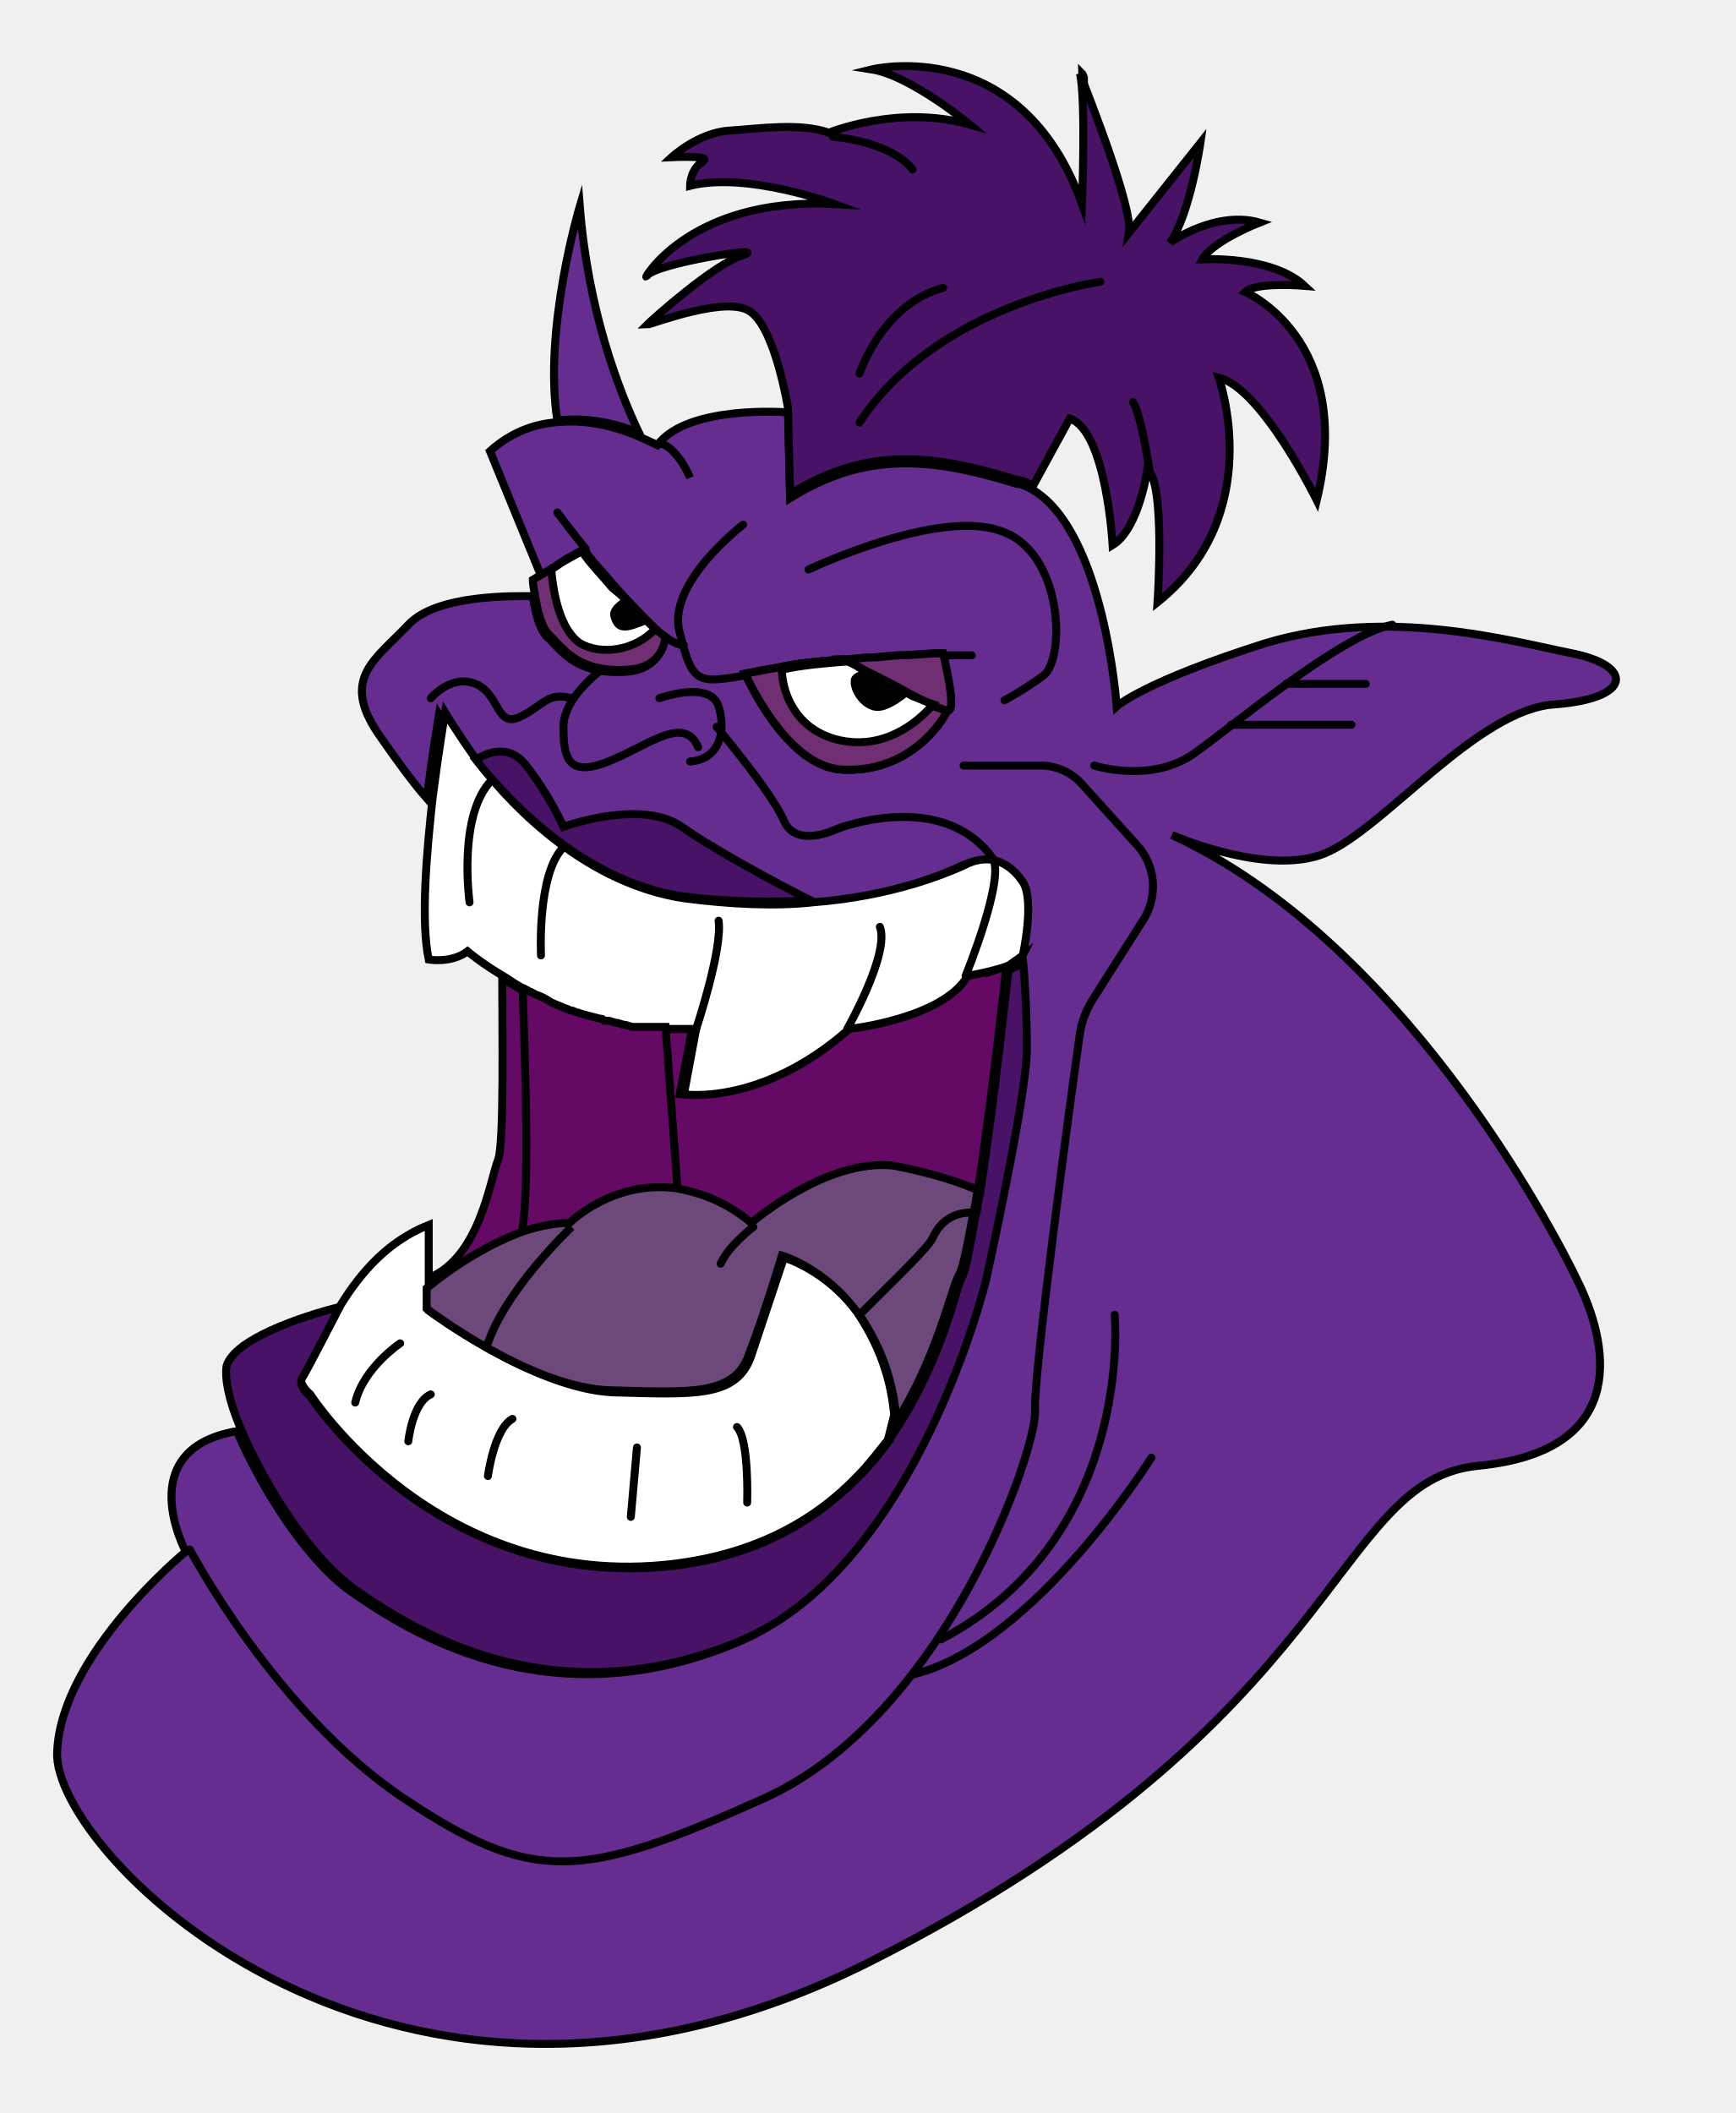
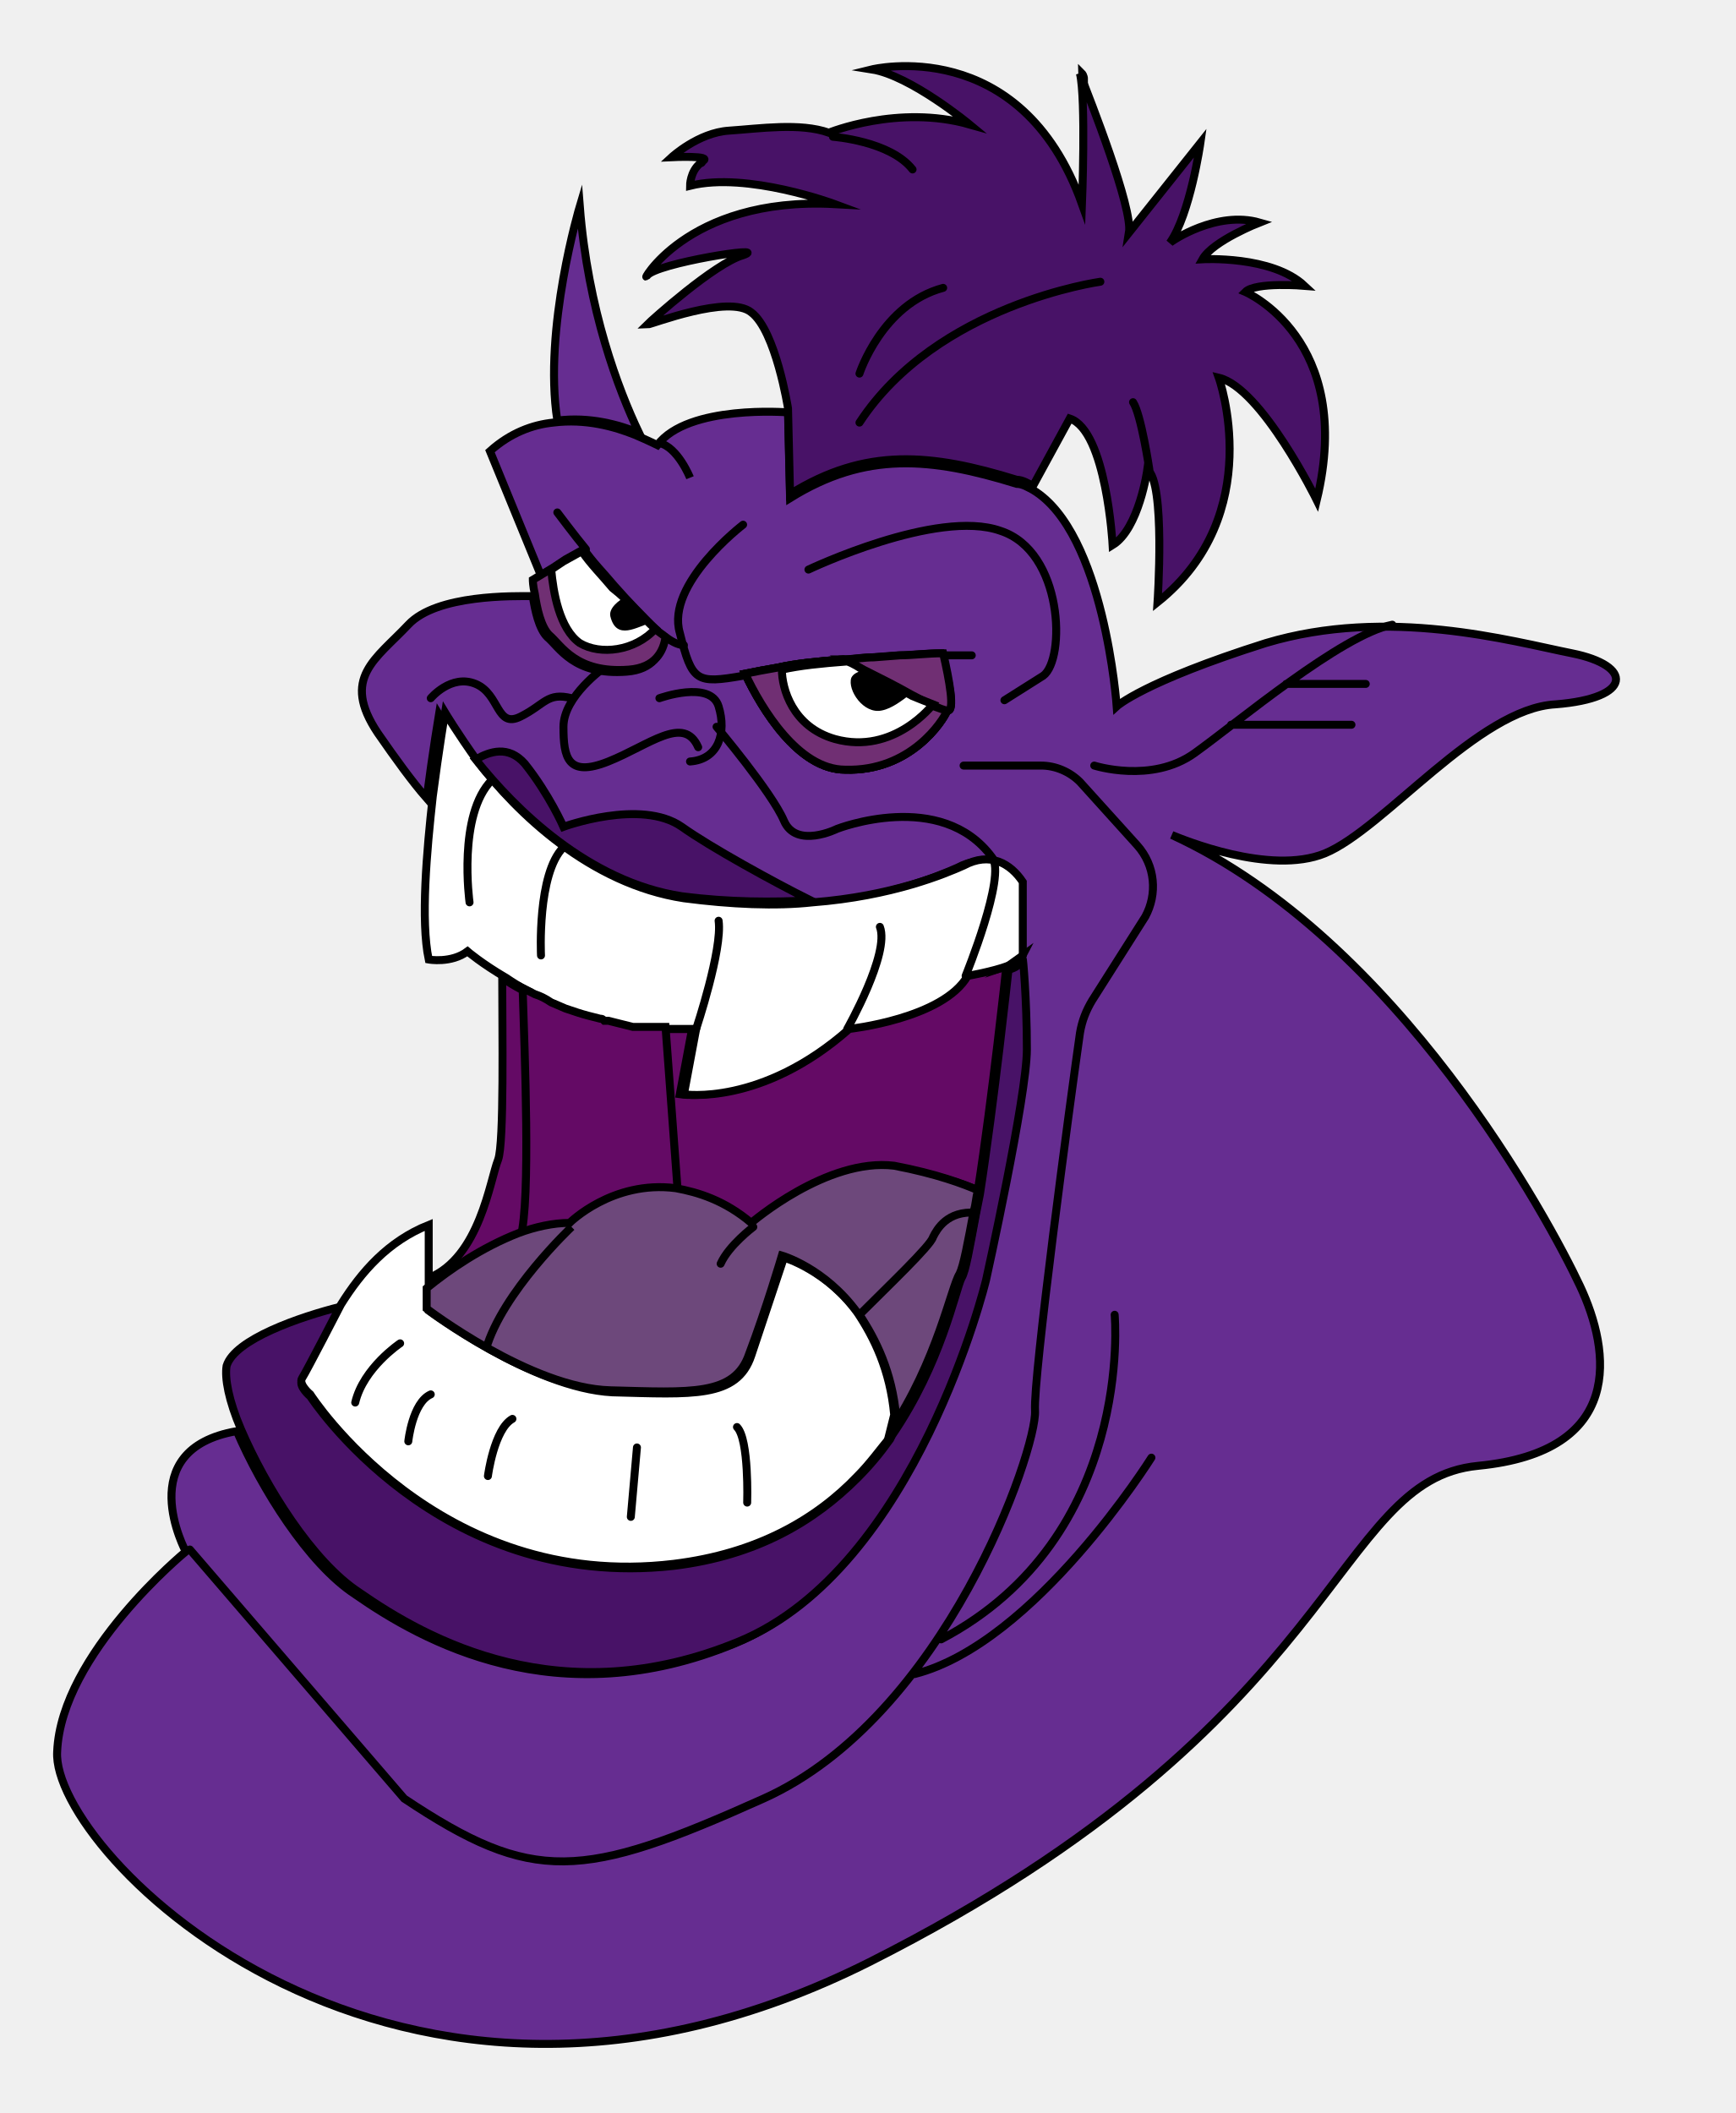
- <svg xmlns="http://www.w3.org/2000/svg" version="1.1" id="Layer_1" x="0px" y="0px" viewBox="0 0 85 103.5" style="enable-background:new 0 0 85 103.5;" xml:space="preserve">
-   <style type="text/css">
- 	.st0{fill:#662D91;stroke:#000000;stroke-width:0.39;stroke-miterlimit:10;}
- 	.st1{fill:none;stroke:#000000;stroke-width:0.39;stroke-miterlimit:10;}
- 	.st2{fill:#640A65;stroke:#000000;stroke-width:0.39;stroke-miterlimit:10;}
- 	.st3{fill:#FFFFFF;stroke:#000000;stroke-width:0.39;stroke-miterlimit:10;}
- 	.st4{fill:#481267;stroke:#000000;stroke-width:0.39;stroke-miterlimit:10;}
- 	.st5{fill:none;stroke:#000000;stroke-width:0.39;stroke-linecap:round;stroke-miterlimit:10;}
- 	.st6{fill:#702F73;stroke:#000000;stroke-width:0.39;stroke-miterlimit:10;}
- 	.st7{fill:#6D487B;stroke:#000000;stroke-width:0.39;stroke-miterlimit:10;}
- </style>
-   <path class="st0" d="M64.9,41.8c2.9-1.2,7.5-7.1,11.3-7.3c3.8-0.3,3.8-1.9,0.8-2.5c-3-0.6-9-2.3-15-0.5c-6,1.9-7.3,3.1-7.3,3.1  s-0.6-8.5-4.1-10.6c-0.2-0.1-0.5-0.3-0.8-0.3c-4.2-1.3-7.4-1.6-11.1,0.7l-0.1-4.2c0,0-4.9-0.4-6.4,1.6c0,0-0.4-0.2-1.1-0.5  c-1-0.4-2.4-0.8-4-0.6c-1,0.1-2.1,0.5-3.1,1.4l2.5,6.1l0.5-0.3l0.6-0.4l0.9-0.5c0.4,0.6,1,1.2,1.5,1.8c0.2,0.2,0.3,0.4,0.5,0.5  c0.4,0.5,0.8,0.9,1.2,1.3c0.1,0.1,0.2,0.2,0.3,0.3c0.2,0.2,0.3,0.3,0.5,0.4c-0.1,0.7-0.5,1.5-1.8,1.6c-2.6,0.2-3.3-1.2-3.9-1.7  c-0.4-0.4-0.6-1.3-0.7-2c-0.9,0-4.7-0.1-6.1,1.4c-1.6,1.7-3.3,2.6-1.5,5.3c0.9,1.3,1.7,2.4,2.4,3.2c0.3-2.3,0.6-4.1,0.6-4.1  s0.6,1,1.6,2.4c1.9,2.5,5.5,6,10.1,6.7c2.3,0.3,4.5,0.4,6.3,0.2c3.9-0.3,6.5-1.4,7.4-1.8c1.3-0.7,2.3-0.1,2.9,0.8s0,3.6,0,3.6  s0.3,2.1,0.3,4.6c0,2.3-2,11.3-2,11.3s-3.4,14.1-12.1,17.7c-8.7,3.6-15.3-0.1-18.6-2.4c-2.3-1.5-4.6-5.2-5.8-8  c-5.2,0.9-2.5,5.9-2.5,5.9s-6.1,5-6.3,9.8c-0.3,4.9,16.5,22,39.8,10.3C66,84.3,65.2,72.5,72.4,71.8c7.2-0.7,6.5-5.6,5-8.8  c-1.5-3.2-8.9-17-20-22.1C57.9,41.1,62.2,42.9,64.9,41.8z M46.4,34.8c-0.2,0.5-1.8,3-5,2.9c-2.3,0-4.1-3-4.9-4.7  c0.5-0.1,1-0.2,1.6-0.3c0.9-0.2,1.9-0.3,3.2-0.4c0.4,0,0.9-0.1,1.4-0.1c0.4,0,0.9-0.1,1.3-0.1c0.6,0,1.3-0.1,2.1-0.1  C46.5,33.3,46.8,34.9,46.4,34.8z" />
-   <path class="st1" d="M46.4,34.8c-0.2,0.5-1.8,3-5,2.9c-2.3,0-4.1-3-4.9-4.7c0.5-0.1,1-0.2,1.6-0.3c0.9-0.2,1.9-0.3,3.2-0.4  c0.3,0.1,0.6,0.3,0.9,0.5c0.8,0.4,1.6,0.8,2.3,1.2c0.4,0.2,0.7,0.4,1,0.5l0,0C46,34.7,46.3,34.8,46.4,34.8z" />
-   <path class="st2" d="M49.3,47.3c0,0-0.7,6.5-1.4,11c-0.7-0.3-2.1-0.8-4.1-1.1c-3.3-0.4-7,2.8-7,2.8c-1.3-1.1-2.5-1.5-3.7-1.7  C30.2,58,28,60.1,28,60.1c-0.8,0-1.7,0.2-2.5,0.5c-1.7,0.6-3.4,1.8-4.5,2.7v-0.7c2.5-1,3-4.8,3.4-5.8c0.3-0.8,0.2-6.4,0.2-8.9  c0.3,0.2,0.6,0.4,1,0.6c0.1,0,0.1,0.1,0.2,0.1c0.1,0.1,0.3,0.1,0.4,0.2c0.3,0.1,0.5,0.2,0.8,0.4c0.2,0.1,0.5,0.2,0.7,0.3  c0.1,0,0.2,0.1,0.3,0.1c0.1,0,0.2,0.1,0.3,0.1c0.3,0.1,0.7,0.2,1.1,0.3c0.1,0,0.1,0,0.2,0.1c0.1,0,0.1,0,0.2,0  c0.1,0,0.3,0.1,0.4,0.1c0.1,0,0.3,0.1,0.4,0.1c0.1,0,0.3,0.1,0.4,0.1c0.1,0,0.2,0,0.3,0c0.1,0,0.2,0,0.3,0c0.1,0,0.2,0,0.4,0  c0.1,0,0.2,0,0.3,0c0.1,0,0.2,0,0.3,0c0.4,0,0.9,0,1.3,0l-0.6,3.2c0,0,3.7,0.6,8.1-3.2c0,0,4.5-0.5,5.8-2.6  C47.3,47.8,48.5,47.6,49.3,47.3z" />
-   <path class="st3" d="M50.1,46.8c-0.1,0.2-0.4,0.4-0.7,0.5c-0.8,0.3-2,0.5-2,0.5c-1.2,2.1-5.8,2.6-5.8,2.6c-4.3,3.8-8.1,3.2-8.1,3.2  l0.6-3.2c-0.4,0-0.9,0-1.3,0c-0.1,0-0.2,0-0.3,0c-0.1,0-0.2,0-0.3,0c-0.1,0-0.2,0-0.4,0c-0.1,0-0.2,0-0.3,0c-0.1,0-0.2,0-0.3,0  c-0.1,0-0.3-0.1-0.4-0.1c-0.1,0-0.3-0.1-0.4-0.1c-0.1,0-0.3-0.1-0.4-0.1c-0.1,0-0.1,0-0.2,0c-0.1,0-0.1,0-0.2-0.1  c-0.4-0.1-0.7-0.2-1.1-0.3c-0.1,0-0.2-0.1-0.3-0.1c-0.1,0-0.2-0.1-0.3-0.1c-0.3-0.1-0.5-0.2-0.7-0.3c-0.3-0.1-0.6-0.2-0.8-0.4  c-0.2-0.1-0.3-0.1-0.4-0.2c-0.1,0-0.1-0.1-0.2-0.1c-0.4-0.2-0.7-0.4-1-0.6c-1.2-0.7-1.9-1.3-1.9-1.3c-0.8,0.6-1.9,0.4-1.9,0.4  c-0.4-1.9-0.1-5.3,0.2-8c0.3-2.3,0.6-4.1,0.6-4.1s0.6,1,1.6,2.4c1.9,2.5,5.5,6,10.1,6.7c2.3,0.3,4.5,0.4,6.3,0.2  c3.9-0.3,6.5-1.4,7.4-1.8c1.3-0.7,2.3-0.1,2.9,0.8S50.1,46.8,50.1,46.8z" />
-   <path class="st4" d="M50.3,51.4c0,2.3-2,11.3-2,11.3s-3.4,14.1-12.1,17.7c-8.7,3.6-15.3-0.1-18.6-2.4c-2.3-1.5-4.6-5.2-5.8-8  c-0.6-1.4-0.8-2.5-0.7-3.1c0.4-1.3,3.6-2.4,5.6-2.9c0,0-1.7,3.3-1.9,3.6c-0.2,0.3,0.4,0.8,0.4,0.8s6.2,9.6,17.8,8.3  c4.1-0.5,6.9-2.2,9-4.3c0.6-0.6,1.1-1.2,1.6-1.9c0-0.1,0.1-0.1,0.1-0.2v0c2.4-3.5,3.1-7.1,3.4-7.7c0.2-0.3,0.4-1.5,0.7-3.1  c0.1-0.3,0.1-0.7,0.2-1c0.7-4.5,1.4-11,1.4-11c0.4-0.1,0.6-0.3,0.7-0.5C50.1,46.8,50.3,48.9,50.3,51.4z" />
-   <path class="st1" d="M50.1,46.8c-0.1,0.2-0.4,0.4-0.7,0.5L50.1,46.8z" />
-   <path class="st0" d="M31.3,21.2c-1-0.4-2.4-0.8-4-0.6c-0.7-4.5,1.1-10.5,1.1-10.5C28.8,15.2,30.3,19.1,31.3,21.2z" />
-   <path class="st1" d="M33.8,23.4c0,0-0.6-1.5-1.5-1.7" />
-   <path class="st3" d="M43.9,69.4l-0.2,0.8v0c0,0.1-0.1,0.1-0.1,0.2c-0.5,0.6-1,1.3-1.6,1.9c-2,2.1-4.9,3.8-9,4.3  c-11.6,1.4-17.8-8.3-17.8-8.3s-0.6-0.5-0.4-0.8c0.2-0.3,1.9-3.6,1.9-3.6c1-1.6,2.3-3.1,4.3-3.9v4.2c0,0,5.1,3.8,9,4  c3.9,0.1,6.1,0.3,6.8-1.8c0.7-2.1,1.6-4.8,1.6-4.8s2.1,0.6,3.7,2.8C42.9,65.5,43.7,67.2,43.9,69.4z" />
-   <path class="st5" d="M47.2,37.5h3.8c0.7,0,1.4,0.3,1.9,0.8l2.8,3.1c0.9,1,1,2.4,0.4,3.5L53.5,49c-0.3,0.5-0.5,1-0.6,1.6  c-0.5,3.5-2.3,16.9-2.2,18.5c0.1,1.9-4.4,15-13.3,19s-11.3,4.2-17.6,0S9.3,75.9,9.3,75.9" />
-   <path class="st5" d="M54.6,64.4c0,0,1,10.9-8.5,15.9" />
-   <path class="st5" d="M56.4,71.4c0,0-5.7,9.1-11.6,10.6" />
-   <path class="st5" d="M53.6,37.5c0,0,2.8,0.9,4.9-0.6s7.2-5.8,9.7-6.3" />
-   <line class="st5" x1="66.9" y1="33.5" x2="63" y2="33.5" />
-   <line class="st5" x1="66.2" y1="35.5" x2="60.3" y2="35.5" />
-   <path class="st5" d="M39.6,27.9c0,0,6.3-3,9.4-1.9c3.1,1,3.2,6.3,2.1,7.1s-1.9,1.2-1.9,1.2" />
-   <path class="st4" d="M39.7,44.1c-1.8,0.1-4,0.1-6.3-0.2c-4.6-0.7-8.2-4.3-10.1-6.7c0.7-0.4,1.6-0.7,2.4,0.2c1.2,1.5,1.9,3.1,1.9,3.1  s3.8-1.4,5.8,0C34.8,41.5,37.9,43.2,39.7,44.1z" />
-   <path class="st5" d="M32.3,34.2c0,0,2.5-0.9,2.9,0.4c0.4,1.3,0,2.6-1.4,2.7" />
-   <path class="st5" d="M29.6,32.7c0,0-2,1.4-2,2.9s0.2,2.5,2.2,1.7c2-0.8,3.7-2.3,4.4-0.7" />
-   <path class="st5" d="M47.6,32.1c-0.5,0-0.9,0-1.3,0" />
-   <path class="st5" d="M36.4,25.7c0,0-3.8,2.9-3.1,5.3c0.6,2.4,0.8,2.5,3.1,2.1c0,0,0.1,0,0.1,0" />
-   <path class="st6" d="M46.4,34.8c-0.1,0-0.4-0.1-0.8-0.3l0,0c-0.3-0.1-0.6-0.3-1-0.5c-0.7-0.4-1.5-0.8-2.3-1.2  c-0.3-0.2-0.6-0.3-0.9-0.5c0.4,0,0.9-0.1,1.4-0.1c0.4,0,0.9-0.1,1.3-0.1c0.6,0,1.3-0.1,2.1-0.1C46.5,33.3,46.8,34.9,46.4,34.8z" />
-   <path class="st6" d="M46.4,34.8c-0.2,0.5-1.8,3-5,2.9c-2.3,0-4.1-3-4.9-4.7c0.5-0.1,1-0.2,1.6-0.3c0.9-0.2,1.9-0.3,3.2-0.4  c0.3,0.1,0.6,0.3,0.9,0.5c0.8,0.4,1.6,0.8,2.3,1.2c0.4,0.2,0.7,0.4,1,0.5l0,0C46,34.7,46.3,34.8,46.4,34.8z" />
-   <path class="st3" d="M45.7,34.5c0,0-1.9,2.5-4.8,1.7c-2.1-0.6-2.6-2.5-2.6-3.4c0.9-0.2,1.9-0.3,3.2-0.4c0.3,0.1,0.6,0.3,0.9,0.5  c0.8,0.4,1.6,0.8,2.3,1.2C45,34.2,45.4,34.4,45.7,34.5L45.7,34.5z" />
-   <path d="M44.6,34c-0.4,0.3-0.9,0.7-1.4,0.8c-0.9,0.2-1.7-1-1.5-1.6c0.1-0.2,0.3-0.3,0.7-0.4C43.1,33.2,44,33.6,44.6,34z" />
-   <path class="st5" d="M21.1,34.2c0,0,1-1.2,2.2-0.7c1.2,0.5,1,2.2,2.2,1.6c1.2-0.6,1.3-1.2,2.5-0.9" />
-   <path class="st5" d="M32.6,31.2c0.4,0.3,0.7,0.4,0.9,0.4" />
-   <path class="st5" d="M28.7,26.9c-0.5-0.6-1.4-1.8-1.4-1.8" />
-   <path class="st6" d="M32.6,31.2c-0.1,0.7-0.5,1.5-1.8,1.6c-2.6,0.2-3.3-1.2-3.9-1.7c-0.4-0.4-0.6-1.3-0.7-2  c-0.1-0.4-0.1-0.7-0.1-0.7l0.5-0.3l0.5-0.3l0.6-0.4l0.9-0.5c0.4,0.6,1,1.2,1.5,1.8c0.7,0.8,1.4,1.5,2,2.1  C32.3,31,32.5,31.1,32.6,31.2z" />
-   <path class="st3" d="M32.1,30.8c-1,1.1-2.7,1.3-3.7,0.7c-1-0.7-1.3-2.5-1.4-3.6l0.6-0.4l0.9-0.5c0.4,0.6,1,1.2,1.5,1.8  C30.9,29.5,31.5,30.3,32.1,30.8z" />
-   <path d="M31.9,30.5c-0.7,0.2-1.7,0.9-2-0.3c-0.1-0.4,0.4-0.8,0.8-1C31.1,29.7,31.5,30.2,31.9,30.5z" />
-   <path class="st2" d="M33.2,58.4C30.2,58,28,60.1,28,60.1c-0.8,0-1.7,0.2-2.5,0.5c0.5-1.8,0.2-9,0.1-12.2c0.1,0,0.1,0.1,0.2,0.1  c0.1,0.1,0.3,0.1,0.4,0.2c0.3,0.1,0.5,0.2,0.8,0.4c0.2,0.1,0.5,0.2,0.7,0.3c0.1,0,0.2,0.1,0.3,0.1c0.1,0,0.2,0.1,0.3,0.1  c0.3,0.1,0.7,0.2,1.1,0.3c0.1,0,0.1,0,0.2,0.1c0.1,0,0.1,0,0.2,0c0.1,0,0.3,0.1,0.4,0.1c0.1,0,0.3,0.1,0.4,0.1  c0.1,0,0.3,0.1,0.4,0.1c0.1,0,0.2,0,0.3,0c0.1,0,0.2,0,0.3,0c0.1,0,0.2,0,0.4,0c0.1,0,0.2,0,0.3,0c0.1,0,0.2,0,0.3,0L33.2,58.4z" />
-   <path class="st7" d="M47.9,58.3c-0.1,0.4-0.1,0.7-0.2,1c-0.3,1.6-0.5,2.7-0.7,3.1c-0.4,0.6-1.1,4.3-3.4,7.7l0.2-0.8  c-0.2-2.2-1-3.8-1.8-5c-1.6-2.2-3.7-2.8-3.7-2.8s-0.8,2.7-1.6,4.8c-0.7,2.1-2.9,1.9-6.8,1.8c-3.9-0.1-9-4-9-4v-1  c1.1-0.9,2.7-2,4.5-2.7c0.8-0.3,1.7-0.5,2.5-0.5c0,0,2.1-2.1,5.2-1.7c1.1,0.2,2.4,0.6,3.7,1.7c0,0,3.7-3.2,7-2.8  C45.9,57.5,47.2,58,47.9,58.3z" />
-   <path class="st5" d="M47.8,59.4c-0.3,1.6-0.5,2.7-0.7,3.1c-0.4,0.6-1.1,4.3-3.4,7.7l0.2-0.8c-0.2-2.2-1-3.8-1.8-5  c1.4-1.4,3.5-3.4,3.6-3.8C45.9,60.2,46.4,59.3,47.8,59.4z" />
-   <path class="st1" d="M28,60.1c0,0-3.4,3.2-4.2,6" />
-   <path class="st5" d="M36.9,60.1c0,0-1.2,0.9-1.6,1.8" />
-   <path class="st5" d="M23,44.2c0,0-0.6-4.3,1.1-6" />
-   <path class="st5" d="M26.5,46.8c0,0-0.2-4,1.1-5.3" />
-   <path class="st5" d="M34.1,50.4c0,0,1.3-3.9,1.1-5.3" />
-   <path class="st5" d="M41.5,50.4c0,0,2.1-3.7,1.6-5" />
-   <path class="st5" d="M47.3,47.8c0,0,2-4.9,1.3-5.8c-2.5-3.4-7.6-1.4-7.6-1.4s-2,1-2.6-0.4c-0.6-1.4-3.3-4.6-3.3-4.6" />
-   <path class="st5" d="M19.6,65.8c0,0-1.8,1.2-2.2,2.9" />
-   <path class="st5" d="M20,70.6c0,0,0.2-1.9,1.1-2.3" />
-   <path class="st5" d="M23.9,72.3c0,0,0.3-2.3,1.2-2.8" />
-   <line class="st5" x1="30.9" y1="74.3" x2="31.2" y2="70.9" />
-   <path class="st5" d="M36.6,73.6c0,0,0.1-3.1-0.5-3.7" />
-   <path class="st1" d="M53.1,3.9C53,3.7,53,3.6,53,3.6C53,3.6,53.1,3.7,53.1,3.9z" />
-   <path class="st4" d="M64.5,24.5c0,0-2.7-5.5-4.8-6c0,0,2.4,6.7-3,11c0,0,0.4-5.9-0.5-6.5c0,0-0.4,2.9-1.7,3.7c0,0-0.3-5.6-2.1-6.2  l-1.8,3.3c-0.2-0.1-0.5-0.3-0.8-0.3c-4.2-1.3-7.4-1.6-11.1,0.7l-0.1-4.2c0,0-0.6-3.8-1.8-4.7c-1.1-0.9-4.9,0.6-5.1,0.6  c0.2-0.2,3.3-3,4.7-3.4c1.4-0.5-4.3,0.4-4.7,1c-0.4,0.6,1.8-3.9,9.2-3.5c0,0-4.3-1.6-7.1-0.9c0,0,0-0.7,0.5-1.1c0,0,0.1,0,0.1-0.1  c0.6-0.3-1.5-0.2-1.5-0.2s1.3-1.2,2.8-1.3c1.5-0.1,3.5-0.4,4.9,0.1c0,0,3.4-1.4,6.9-0.4c0,0-2.9-2.4-4.8-2.7c0,0,7.3-1.8,10.3,6.6  c0,0,0.2-5.1-0.1-6.4c0.5,1.3,2.6,6.6,2.4,7.8L58.8,7c0,0-0.5,3.5-1.5,4.9c0.1-0.1,2.3-1.6,4.4-1c0,0-2.3,0.9-2.8,1.8  c0,0,3.4-0.2,5,1.3c0,0-2.4-0.2-2.9,0.3C61,14.3,66.4,16.6,64.5,24.5z" />
-   <path class="st5" d="M42.1,18.3c0,0,1.1-3.4,4.1-4.2" />
-   <path class="st5" d="M53.9,13.8c0,0-8,1.1-11.8,6.9" />
-   <path class="st5" d="M56.3,23c0,0-0.4-2.7-0.8-3.3" />
-   <path class="st5" d="M40.8,6.7c0,0,2.8,0.2,3.9,1.6" />
-   <g>
- </g>
-   <g>
- </g>
-   <g>
- </g>
-   <g>
- </g>
-   <g>
- </g>
-   <g>
- </g>
+ <svg xmlns="http://www.w3.org/2000/svg" viewBox="0 0 85 103.5" enable-background="new 0 0 85 103.5">
+   <style type="text/css">.st0{fill:#662D91;stroke:#000000;stroke-width:0.39;stroke-miterlimit:10;} .st1{fill:none;stroke:#000000;stroke-width:0.39;stroke-miterlimit:10;} .st2{fill:#640A65;stroke:#000000;stroke-width:0.39;stroke-miterlimit:10;} .st3{fill:#FFFFFF;stroke:#000000;stroke-width:0.39;stroke-miterlimit:10;} .st4{fill:#481267;stroke:#000000;stroke-width:0.39;stroke-miterlimit:10;} .st5{fill:none;stroke:#000000;stroke-width:0.39;stroke-linecap:round;stroke-miterlimit:10;} .st6{fill:#702F73;stroke:#000000;stroke-width:0.39;stroke-miterlimit:10;} .st7{fill:#6D487B;stroke:#000000;stroke-width:0.39;stroke-miterlimit:10;}</style>
+   <path class="st0" d="M64.9 41.8c2.9-1.2 7.5-7.1 11.3-7.3 3.8-.3 3.8-1.9.8-2.5-3-.6-9-2.3-15-.5-6 1.9-7.3 3.1-7.3 3.1s-.6-8.5-4.1-10.6c-.2-.1-.5-.3-.8-.3-4.2-1.3-7.4-1.6-11.1.7l-.1-4.2s-4.9-.4-6.4 1.6c0 0-.4-.2-1.1-.5-1-.4-2.4-.8-4-.6-1 .1-2.1.5-3.1 1.4l2.5 6.1.5-.3.6-.4.9-.5c.4.6 1 1.2 1.5 1.8.2.2.3.4.5.5.4.5.8.9 1.2 1.3l.3.3c.2.2.3.3.5.4-.1.7-.5 1.5-1.8 1.6-2.6.2-3.3-1.2-3.9-1.7-.4-.4-.6-1.3-.7-2-.9 0-4.7-.1-6.1 1.4-1.6 1.7-3.3 2.6-1.5 5.3.9 1.3 1.7 2.4 2.4 3.2.3-2.3.6-4.1.6-4.1s.6 1 1.6 2.4c1.9 2.5 5.5 6 10.1 6.7 2.3.3 4.5.4 6.3.2 3.9-.3 6.5-1.4 7.4-1.8 1.3-.7 2.3-.1 2.9.8v3.6s.3 2.1.3 4.6c0 2.3-2 11.3-2 11.3s-3.4 14.1-12.1 17.7c-8.7 3.6-15.3-.1-18.6-2.4-2.3-1.5-4.6-5.2-5.8-8-5.2.9-2.5 5.9-2.5 5.9s-6.1 5-6.3 9.8c-.3 4.9 16.5 22 39.8 10.3 23.4-11.8 22.6-23.6 29.8-24.3 7.2-.7 6.5-5.6 5-8.8-1.5-3.2-8.9-17-20-22.1.5.2 4.8 2 7.5.9zm-18.5-7c-.2.5-1.8 3-5 2.9-2.3 0-4.1-3-4.9-4.7.5-.1 1-.2 1.6-.3.9-.2 1.9-.3 3.2-.4.4 0 .9-.1 1.4-.1l1.3-.1c.6 0 1.3-.1 2.1-.1.4 1.3.7 2.9.3 2.8z" />
+   <path class="st1" d="M46.4 34.8c-.2.5-1.8 3-5 2.9-2.3 0-4.1-3-4.9-4.7.5-.1 1-.2 1.6-.3.9-.2 1.9-.3 3.2-.4.3.1.6.3.9.5.8.4 1.6.8 2.3 1.2.4.2.7.4 1 .5.5.2.8.3.9.3z" />
+   <path class="st2" d="M49.3 47.3s-.7 6.5-1.4 11c-.7-.3-2.1-.8-4.1-1.1-3.3-.4-7 2.8-7 2.8-1.3-1.1-2.5-1.5-3.7-1.7-2.9-.3-5.1 1.8-5.1 1.8-.8 0-1.7.2-2.5.5-1.7.6-3.4 1.8-4.5 2.7v-.7c2.5-1 3-4.8 3.4-5.8.3-.8.2-6.4.2-8.9.3.2.6.4 1 .6l.2.1.4.2c.3.1.5.2.8.4l.7.3.3.1.3.1c.3.1.7.2 1.1.3.1 0 .1 0 .2.1h.2l.4.1.4.1.4.1h2.9l-.6 3.2s3.7.6 8.1-3.2c0 0 4.5-.5 5.8-2.6.1 0 1.3-.2 2.1-.5z" />
+   <path class="st3" d="M50.1 46.8c-.1.2-.4.4-.7.5-.8.3-2 .5-2 .5-1.2 2.1-5.8 2.6-5.8 2.6-4.3 3.8-8.1 3.2-8.1 3.2l.6-3.2h-2.9l-.4-.1-.4-.1-.4-.1h-.2c-.1 0-.1 0-.2-.1l-1.1-.3-.3-.1-.3-.1c-.3-.1-.5-.2-.7-.3-.3-.1-.6-.2-.8-.4-.2-.1-.3-.1-.4-.2l-.2-.1c-.4-.2-.7-.4-1-.6-1.2-.7-1.9-1.3-1.9-1.3-.8.6-1.9.4-1.9.4-.4-1.9-.1-5.3.2-8 .3-2.3.6-4.1.6-4.1s.6 1 1.6 2.4c1.9 2.5 5.5 6 10.1 6.7 2.3.3 4.5.4 6.3.2 3.9-.3 6.5-1.4 7.4-1.8 1.3-.7 2.3-.1 2.9.8v3.6z" />
+   <path class="st4" d="M50.3 51.4c0 2.3-2 11.3-2 11.3s-3.4 14.1-12.1 17.7c-8.7 3.6-15.3-.1-18.6-2.4-2.3-1.5-4.6-5.2-5.8-8-.6-1.4-.8-2.5-.7-3.1.4-1.3 3.6-2.4 5.6-2.9 0 0-1.7 3.3-1.9 3.6-.2.3.4.8.4.8s6.2 9.6 17.8 8.3c4.1-.5 6.9-2.2 9-4.3.6-.6 1.1-1.2 1.6-1.9l.1-.2c2.4-3.5 3.1-7.1 3.4-7.7.2-.3.4-1.5.7-3.1l.2-1c.7-4.5 1.4-11 1.4-11 .4-.1.6-.3.7-.5 0-.2.2 1.9.2 4.4z" />
+   <path class="st1" d="M50.1 46.8c-.1.2-.4.4-.7.5l.7-.5z" />
+   <path class="st0" d="M31.3 21.2c-1-.4-2.4-.8-4-.6-.7-4.5 1.1-10.5 1.1-10.5.4 5.1 1.9 9 2.9 11.1z" />
+   <path class="st1" d="M33.8 23.4s-.6-1.5-1.5-1.7" />
+   <path class="st3" d="M43.9 69.4l-.2.8-.1.2c-.5.6-1 1.3-1.6 1.9-2 2.1-4.9 3.8-9 4.3-11.6 1.4-17.8-8.3-17.8-8.3s-.6-.5-.4-.8c.2-.3 1.9-3.6 1.9-3.6 1-1.6 2.3-3.1 4.3-3.9v4.2s5.1 3.8 9 4c3.9.1 6.1.3 6.8-1.8l1.6-4.8s2.1.6 3.7 2.8c.8 1.1 1.6 2.8 1.8 5z" />
+   <path class="st5" d="M47.2 37.5h3.8c.7 0 1.4.3 1.9.8l2.8 3.1c.9 1 1 2.4.4 3.5l-2.6 4.1c-.3.5-.5 1-.6 1.6-.5 3.5-2.3 16.9-2.2 18.5.1 1.9-4.4 15-13.3 19s-11.3 4.2-17.6 0l-10.5-12.2M54.6 64.4s1 10.9-8.5 15.9M56.4 71.4s-5.7 9.1-11.6 10.6M53.6 37.5s2.8.9 4.9-.6 7.2-5.8 9.7-6.3M66.9 33.5h-3.9M66.2 35.5h-5.9M39.6 27.9s6.3-3 9.4-1.9c3.1 1 3.2 6.3 2.1 7.1l-1.9 1.2" />
+   <path class="st4" d="M39.7 44.1c-1.8.1-4 .1-6.3-.2-4.6-.7-8.2-4.3-10.1-6.7.7-.4 1.6-.7 2.4.2 1.2 1.5 1.9 3.1 1.9 3.1s3.8-1.4 5.8 0c1.4 1 4.5 2.7 6.3 3.6z" />
+   <path class="st5" d="M32.3 34.2s2.5-.9 2.9.4c.4 1.3 0 2.6-1.4 2.7M29.6 32.7s-2 1.4-2 2.9.2 2.5 2.2 1.7 3.7-2.3 4.4-.7M47.6 32.1h-1.3M36.4 25.7s-3.8 2.9-3.1 5.3c.6 2.4.8 2.5 3.1 2.1h.1" />
+   <path class="st6" d="M46.4 34.8c-.1 0-.4-.1-.8-.3-.3-.1-.6-.3-1-.5-.7-.4-1.5-.8-2.3-1.2l-.9-.5c.4 0 .9-.1 1.4-.1l1.3-.1c.6 0 1.3-.1 2.1-.1.3 1.3.6 2.9.2 2.8zM46.4 34.8c-.2.5-1.8 3-5 2.9-2.3 0-4.1-3-4.9-4.7.5-.1 1-.2 1.6-.3.9-.2 1.9-.3 3.2-.4.3.1.6.3.9.5.8.4 1.6.8 2.3 1.2.4.2.7.4 1 .5.5.2.8.3.9.3z" />
+   <path class="st3" d="M45.7 34.5s-1.9 2.5-4.8 1.7c-2.1-.6-2.6-2.5-2.6-3.4.9-.2 1.9-.3 3.2-.4.3.1.6.3.9.5.8.4 1.6.8 2.3 1.2l1 .4z" />
+   <path d="M44.6 34c-.4.3-.9.7-1.4.8-.9.2-1.7-1-1.5-1.6.1-.2.3-.3.7-.4.7.4 1.6.8 2.2 1.2z" />
+   <path class="st5" d="M21.1 34.2s1-1.2 2.2-.7c1.2.5 1 2.2 2.2 1.6 1.2-.6 1.3-1.2 2.5-.9M32.6 31.2c.4.3.7.4.9.4M28.7 26.9c-.5-.6-1.4-1.8-1.4-1.8" />
+   <path class="st6" d="M32.6 31.2c-.1.7-.5 1.5-1.8 1.6-2.6.2-3.3-1.2-3.9-1.7-.4-.4-.6-1.3-.7-2-.1-.4-.1-.7-.1-.7l.5-.3.5-.3.6-.4.9-.5c.4.6 1 1.2 1.5 1.8.7.8 1.4 1.5 2 2.1.2.2.4.3.5.4z" />
+   <path class="st3" d="M32.1 30.8c-1 1.1-2.7 1.3-3.7.7-1-.7-1.3-2.5-1.4-3.6l.6-.4.9-.5c.4.6 1 1.2 1.5 1.8.9.7 1.5 1.5 2.1 2z" />
+   <path d="M31.9 30.5c-.7.2-1.7.9-2-.3-.1-.4.4-.8.8-1 .4.5.8 1 1.2 1.3z" />
+   <path class="st2" d="M33.2 58.4c-3-.4-5.2 1.7-5.2 1.7-.8 0-1.7.2-2.5.5.5-1.8.2-9 .1-12.2l.2.1.4.2c.3.1.5.2.8.4l.7.3.3.1.3.1c.3.1.7.2 1.1.3.1 0 .1 0 .2.1h.2l.4.1.4.1.4.1h1.6l.6 8.1z" />
+   <path class="st7" d="M47.9 58.3c-.1.4-.1.7-.2 1-.3 1.6-.5 2.7-.7 3.1-.4.6-1.1 4.3-3.4 7.7l.2-.8c-.2-2.2-1-3.8-1.8-5-1.6-2.2-3.7-2.8-3.7-2.8s-.8 2.7-1.6 4.8c-.7 2.1-2.9 1.9-6.8 1.8-3.9-.1-9-4-9-4v-1c1.1-.9 2.7-2 4.5-2.7.8-.3 1.7-.5 2.5-.5 0 0 2.1-2.1 5.2-1.7 1.1.2 2.4.6 3.7 1.7 0 0 3.7-3.2 7-2.8 2.1.4 3.4.9 4.1 1.2z" />
+   <path class="st5" d="M47.8 59.4c-.3 1.6-.5 2.7-.7 3.1-.4.6-1.1 4.3-3.4 7.7l.2-.8c-.2-2.2-1-3.8-1.8-5 1.4-1.4 3.5-3.4 3.6-3.8.2-.4.7-1.3 2.1-1.2z" />
+   <path class="st1" d="M28 60.1s-3.4 3.2-4.2 6" />
+   <path class="st5" d="M36.9 60.1s-1.2.9-1.6 1.8M23 44.2s-.6-4.3 1.1-6M26.5 46.8s-.2-4 1.1-5.3M34.1 50.4s1.3-3.9 1.1-5.3M41.5 50.4s2.1-3.7 1.6-5M47.3 47.8s2-4.9 1.3-5.8c-2.5-3.4-7.6-1.4-7.6-1.4s-2 1-2.6-.4c-.6-1.4-3.3-4.6-3.3-4.6M19.6 65.8s-1.8 1.2-2.2 2.9M20 70.6s.2-1.9 1.1-2.3M23.9 72.3s.3-2.3 1.2-2.8M30.9 74.3l.3-3.4M36.6 73.6s.1-3.1-.5-3.7" />
+   <path class="st1" d="M53.1 3.9c-.1-.2-.1-.3-.1-.3s.1.1.1.3z" />
+   <path class="st4" d="M64.5 24.5s-2.7-5.5-4.8-6c0 0 2.4 6.7-3 11 0 0 .4-5.9-.5-6.5 0 0-.4 2.9-1.7 3.7 0 0-.3-5.6-2.1-6.2l-1.8 3.3c-.2-.1-.5-.3-.8-.3-4.2-1.3-7.4-1.6-11.1.7l-.1-4.2s-.6-3.8-1.8-4.7c-1.1-.9-4.9.6-5.1.6.2-.2 3.3-3 4.7-3.4 1.4-.5-4.3.4-4.7 1-.4.6 1.8-3.9 9.2-3.5 0 0-4.3-1.6-7.1-.9 0 0 0-.7.5-1.1 0 0 .1 0 .1-.1.6-.3-1.5-.2-1.5-.2s1.3-1.2 2.8-1.3c1.5-.1 3.5-.4 4.9.1 0 0 3.4-1.4 6.9-.4 0 0-2.9-2.4-4.8-2.7 0 0 7.3-1.8 10.3 6.6 0 0 .2-5.1-.1-6.4.5 1.3 2.6 6.6 2.4 7.8l3.5-4.4s-.5 3.5-1.5 4.9c.1-.1 2.3-1.6 4.4-1 0 0-2.3.9-2.8 1.8 0 0 3.4-.2 5 1.3 0 0-2.4-.2-2.9.3 0 0 5.4 2.3 3.5 10.2z" />
+   <path class="st5" d="M42.1 18.3s1.1-3.4 4.1-4.2M53.9 13.8s-8 1.1-11.8 6.9M56.3 23s-.4-2.7-.8-3.3M40.8 6.7s2.8.2 3.9 1.6" />
</svg>
